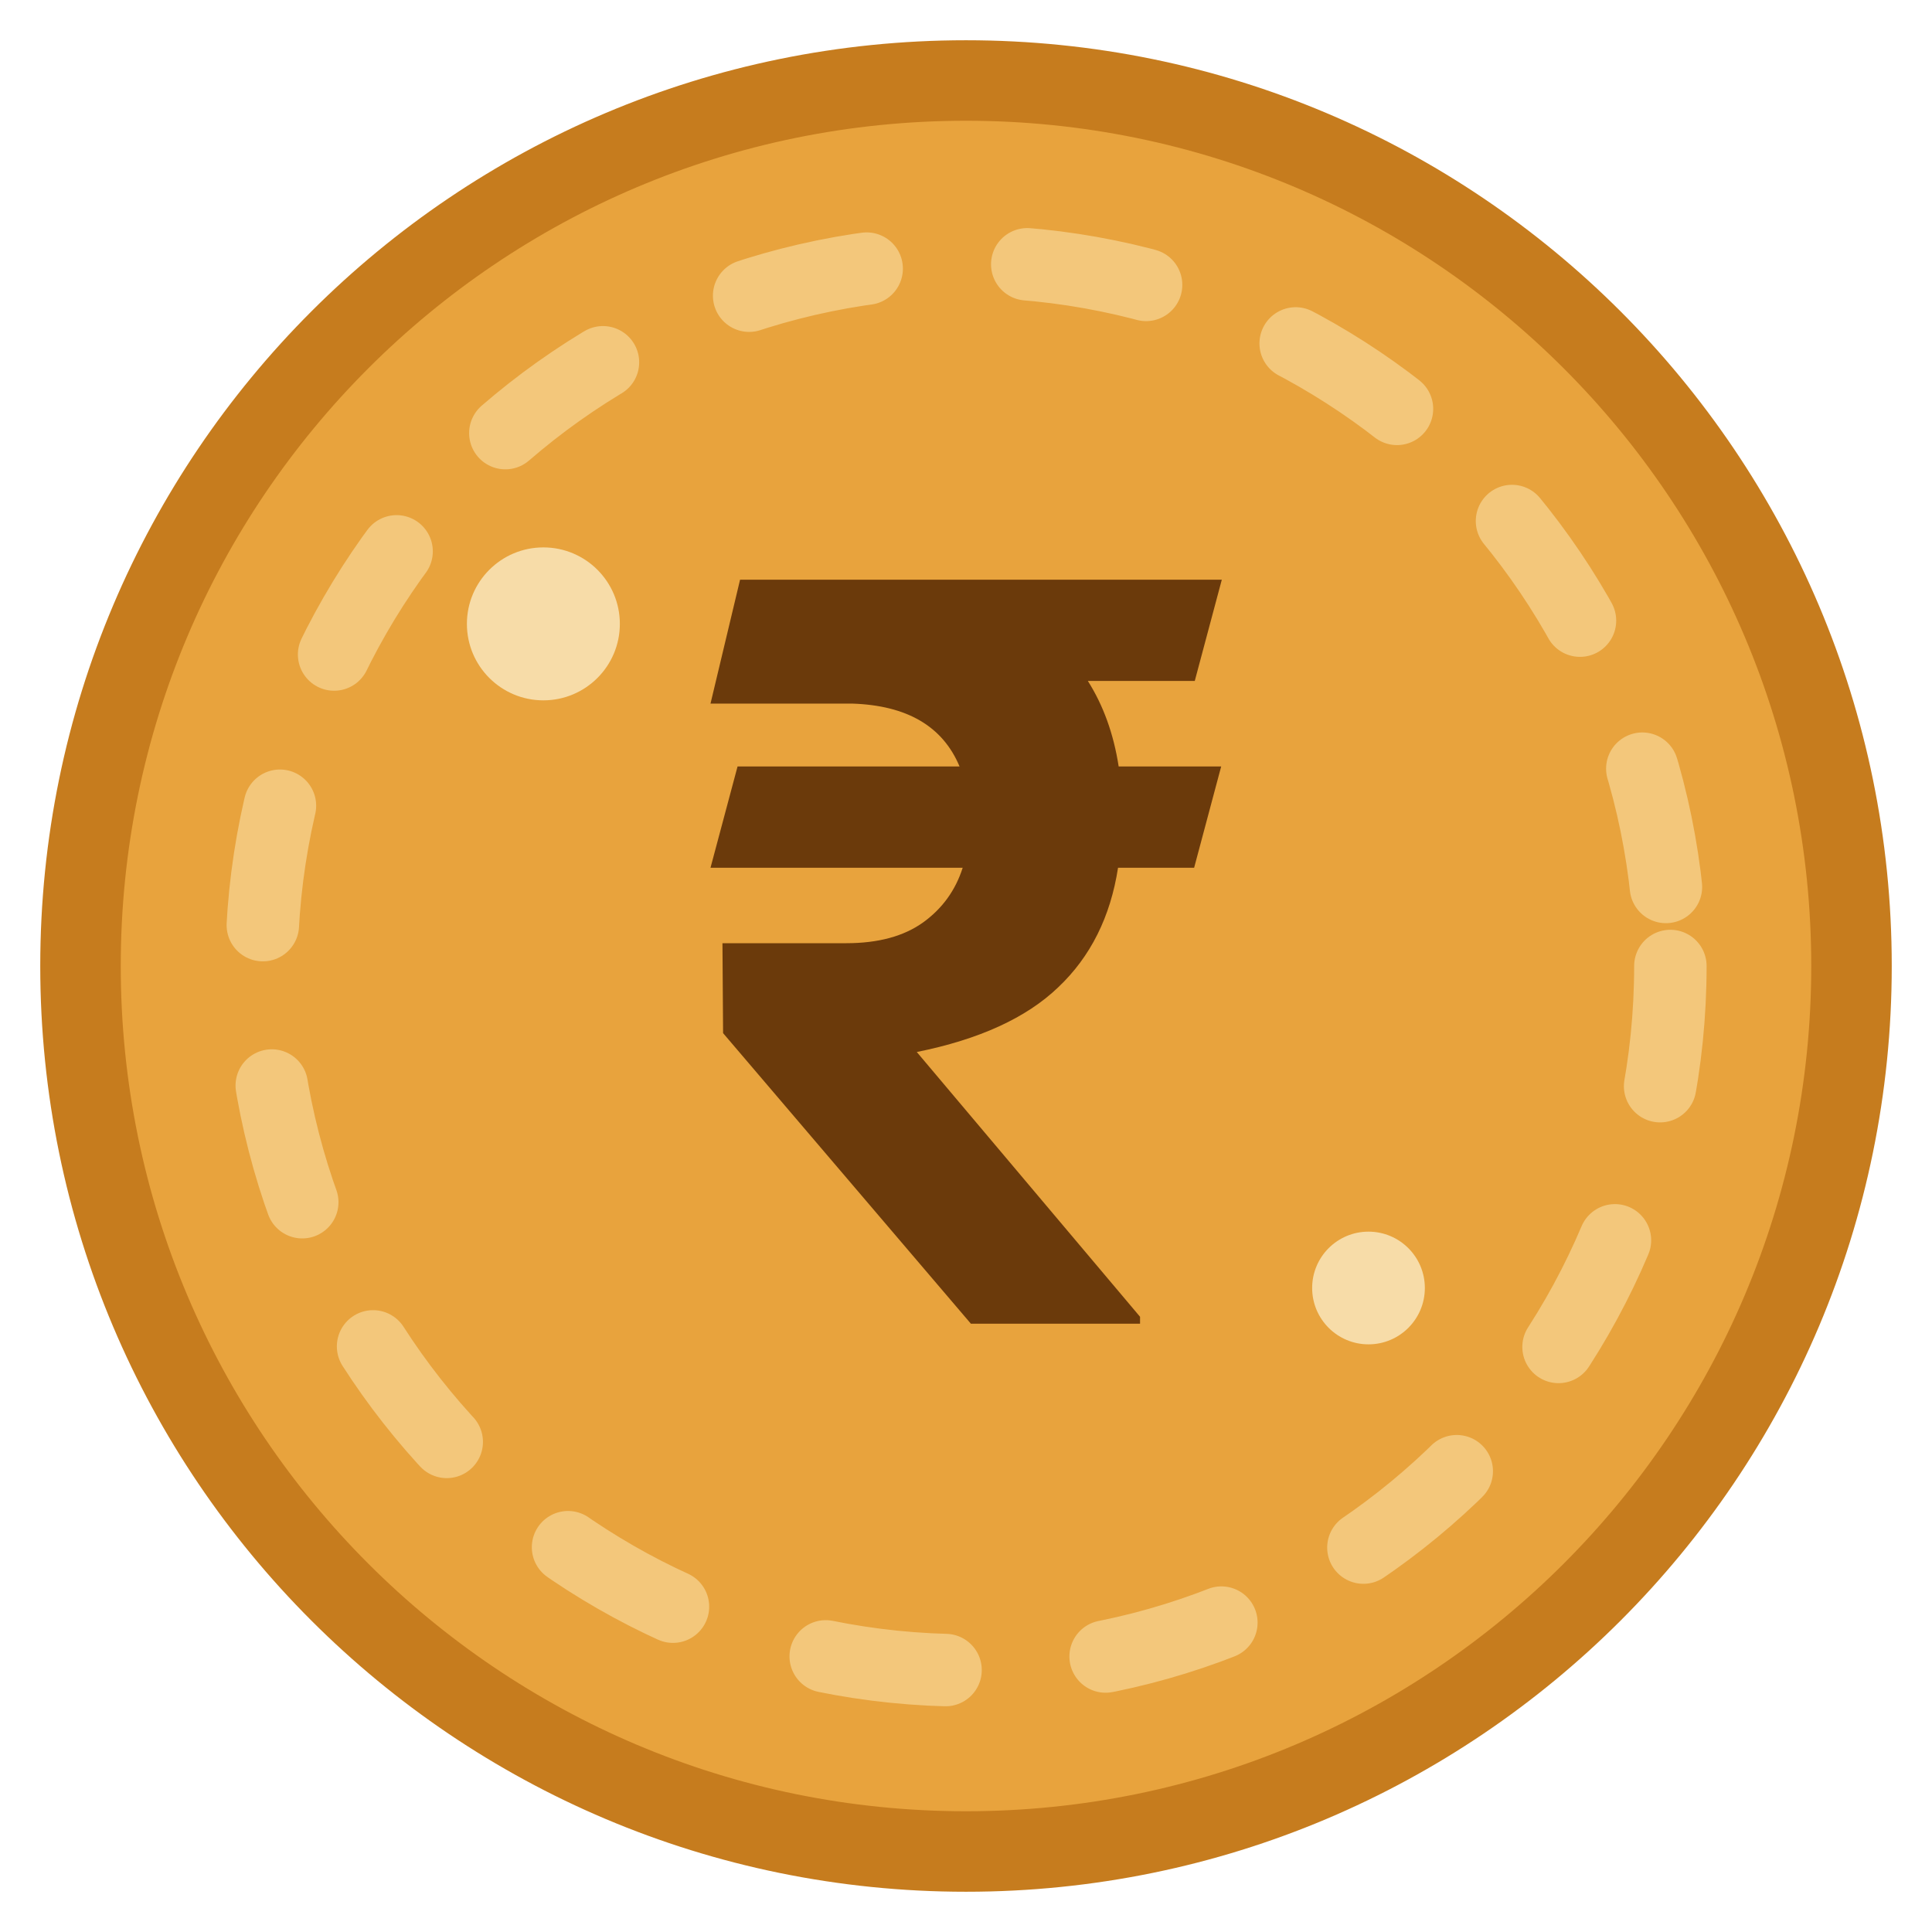
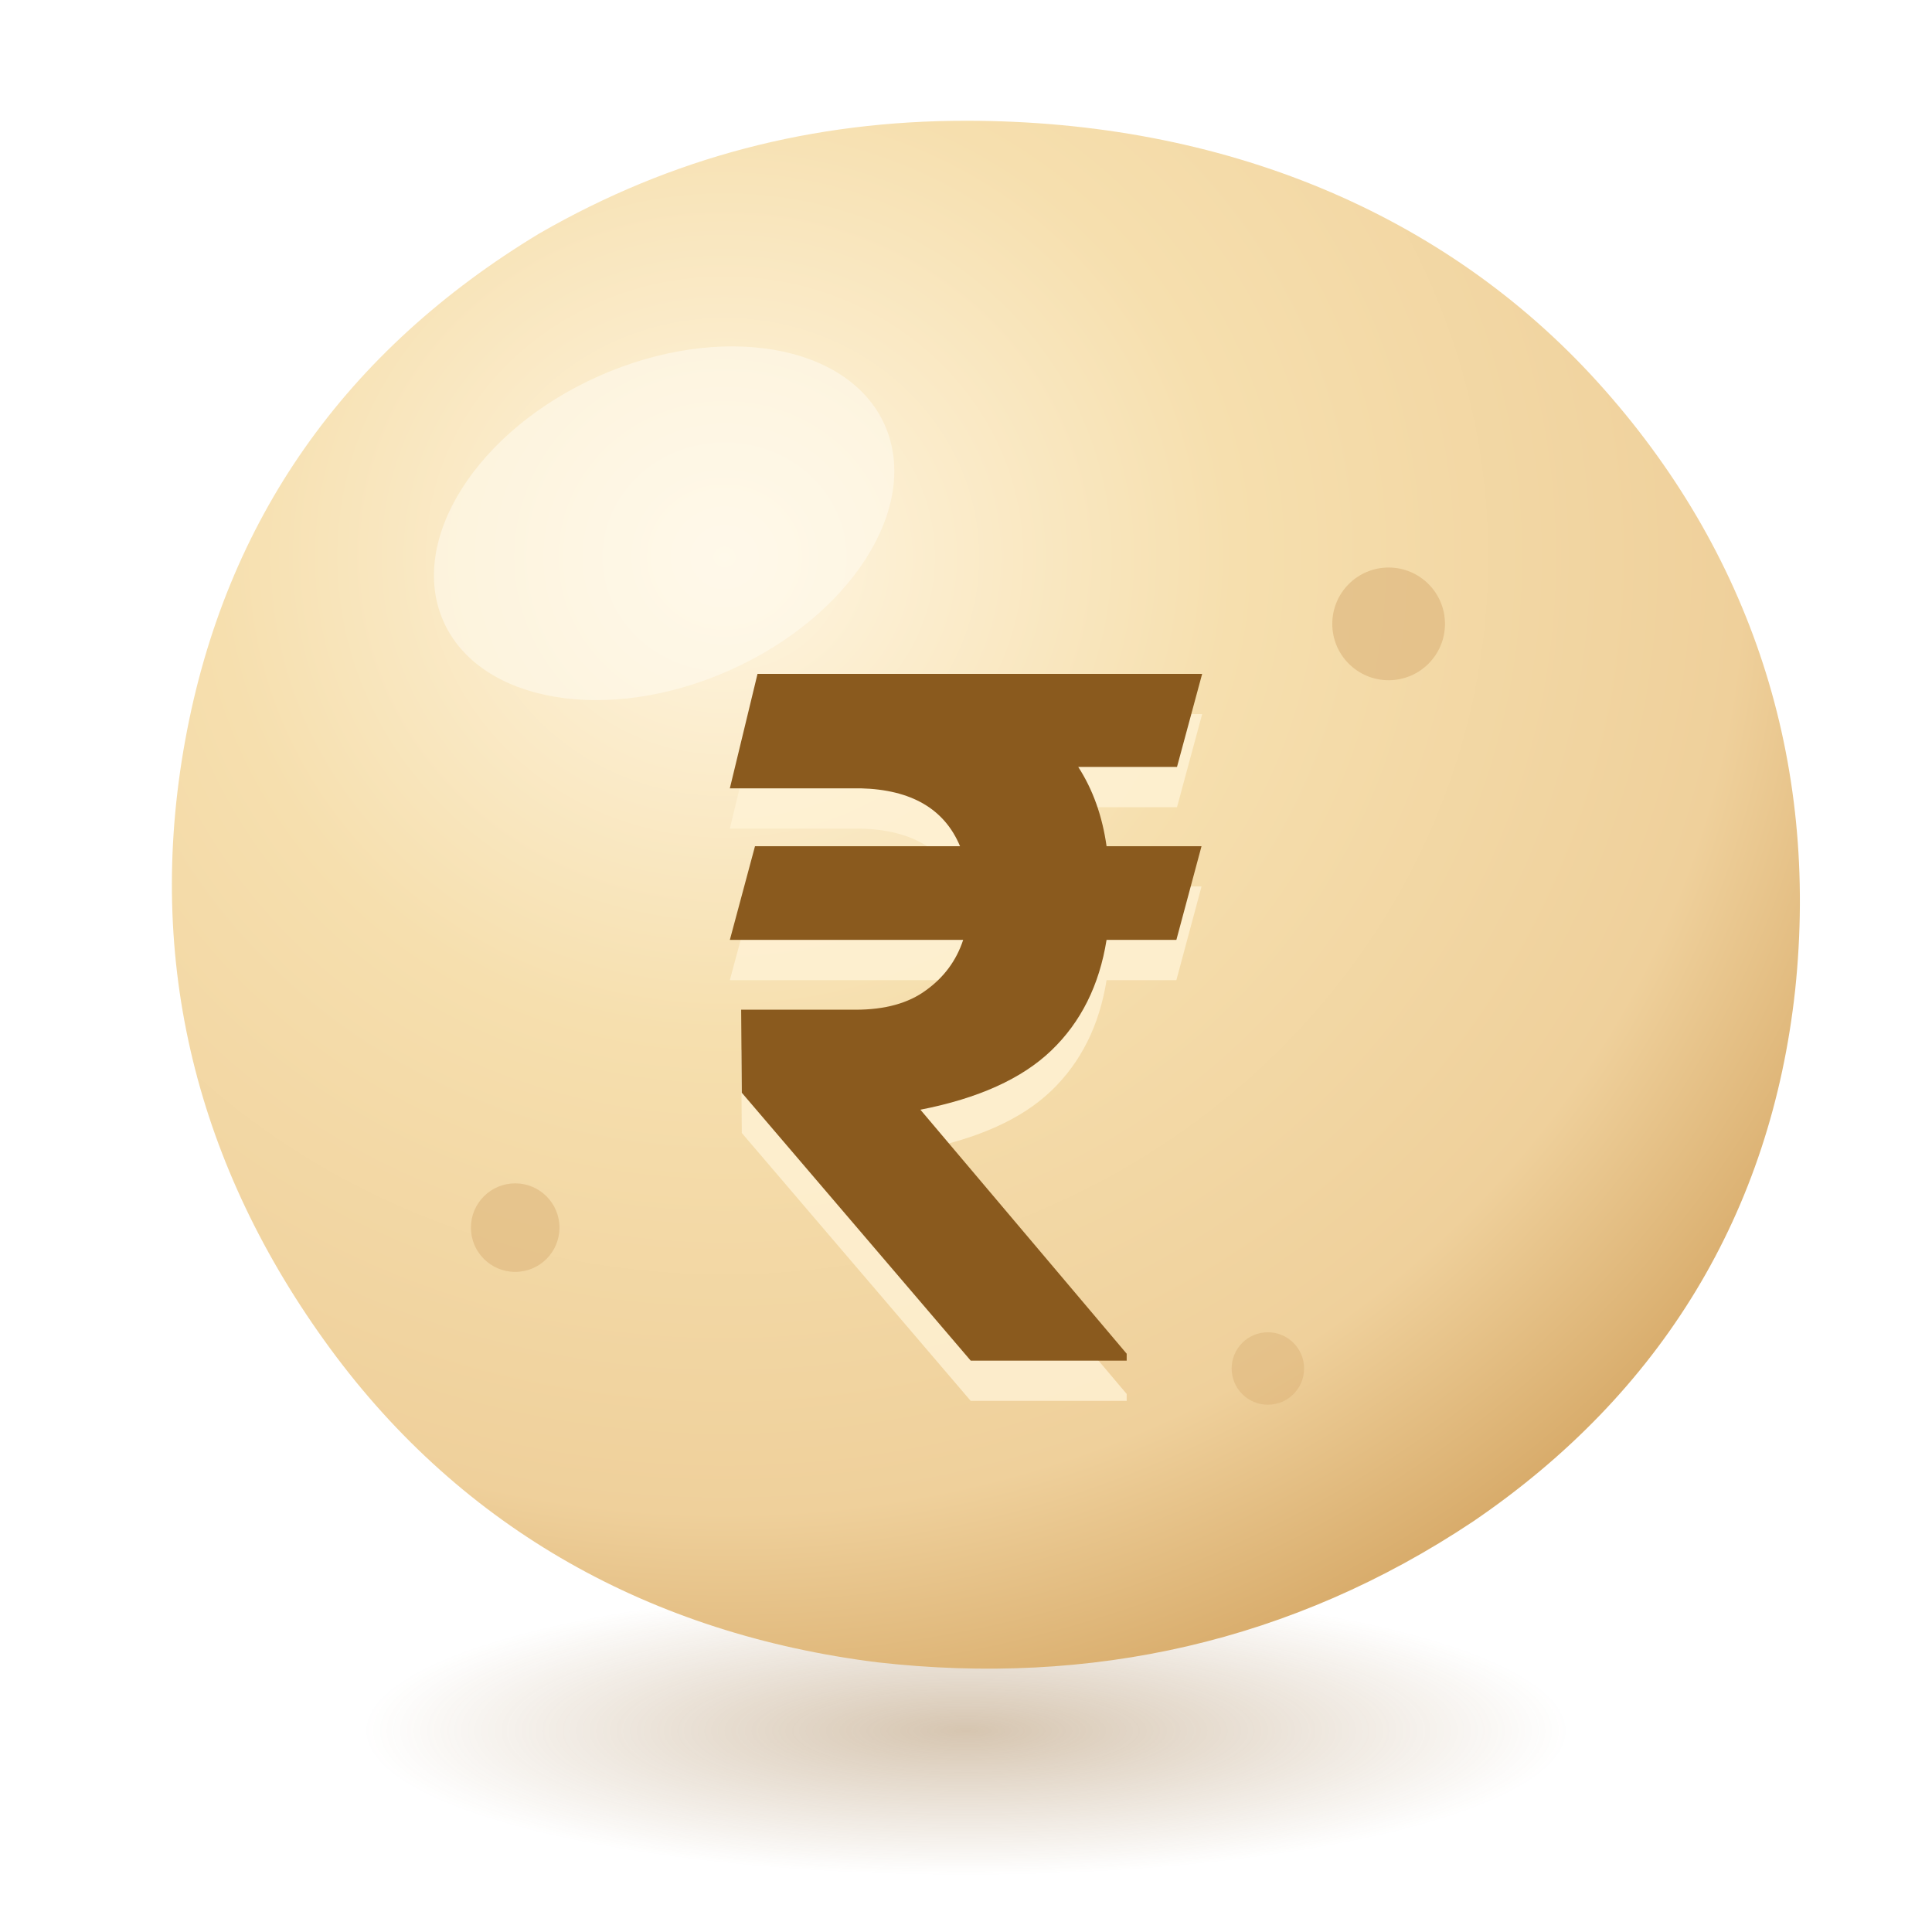
<svg xmlns="http://www.w3.org/2000/svg" viewBox="0 0 48 48" width="48" height="48" role="img" aria-label="Dough">
-   <circle cx="24" cy="24" r="22" fill="#E8A33D" />
-   <circle cx="24" cy="24" r="22" fill="none" stroke="#C67C1E" stroke-width="2" />
-   <circle cx="24" cy="24" r="17.5" fill="none" stroke="#F3C77B" stroke-width="1.8" stroke-dasharray="3 4" stroke-linecap="round" />
-   <circle cx="13.5" cy="15.5" r="1.9" fill="#F7DCA8" />
-   <circle cx="34" cy="32" r="1.4" fill="#F7DCA8" />
-   <text x="24" y="24" text-anchor="middle" dominant-baseline="central" font-family="'Segoe UI', Roboto, 'Helvetica Neue', Arial, sans-serif" font-size="26" font-weight="700" fill="#6B3A0B">₹</text>
+   <defs>
+     <radialGradient id="dghBall" cx="34%" cy="28%" r="82%">
+       <stop offset="0%" stop-color="#FFF6E2" />
+       <stop offset="38%" stop-color="#F6DFAE" />
+       <stop offset="76%" stop-color="#EFD09B" />
+       <stop offset="100%" stop-color="#D2A25E" />
+     </radialGradient>
+     <radialGradient id="dghShadow" cx="50%" cy="50%" r="50%">
+       <stop offset="0%" stop-color="#8A5A1E" stop-opacity="0.35" />
+       <stop offset="100%" stop-color="#8A5A1E" stop-opacity="0" />
+     </radialGradient>
+   </defs>
+   <ellipse cx="24" cy="43" rx="15" ry="3.6" fill="url(#dghShadow)" />
+   <path fill="url(#dghBall)" d="M24 3c6.4 0 11.9 2.3 15.7 6.5 3.8 4.2 5.5 9.4 4.9 15.1-.6 5.5-3.3 10-8 13.2-4.5 3-9.5 4.1-14.8 3.5-5.6-.7-10.3-3.3-13.6-7.8C4.9 29 3.6 23.9 4.6 18.4 5.6 12.9 8.6 8.7 13.4 5.8 16.7 3.9 20.2 3 24 3z" />
+   <ellipse cx="16.5" cy="13" rx="6" ry="4" fill="#FFFBF0" opacity="0.55" transform="rotate(-24 16.5 13)" />
+   <circle cx="34.5" cy="15.5" r="1.4" fill="#D9AF74" opacity="0.55" />
+   <circle cx="12.8" cy="30.5" r="1.1" fill="#D9AF74" opacity="0.5" />
+   <circle cx="31.5" cy="34" r="0.9" fill="#D9AF74" opacity="0.45" />
+   <g font-family="'Segoe UI', Roboto, 'Helvetica Neue', Arial, sans-serif" font-size="24" font-weight="700" text-anchor="middle">
+     <text x="24" y="26.6" dominant-baseline="central" fill="#FFF3D6" opacity="0.8">₹</text>
+     <text x="24" y="25.6" dominant-baseline="central" fill="#8A5A1E">₹</text>
+   </g>
</svg>
